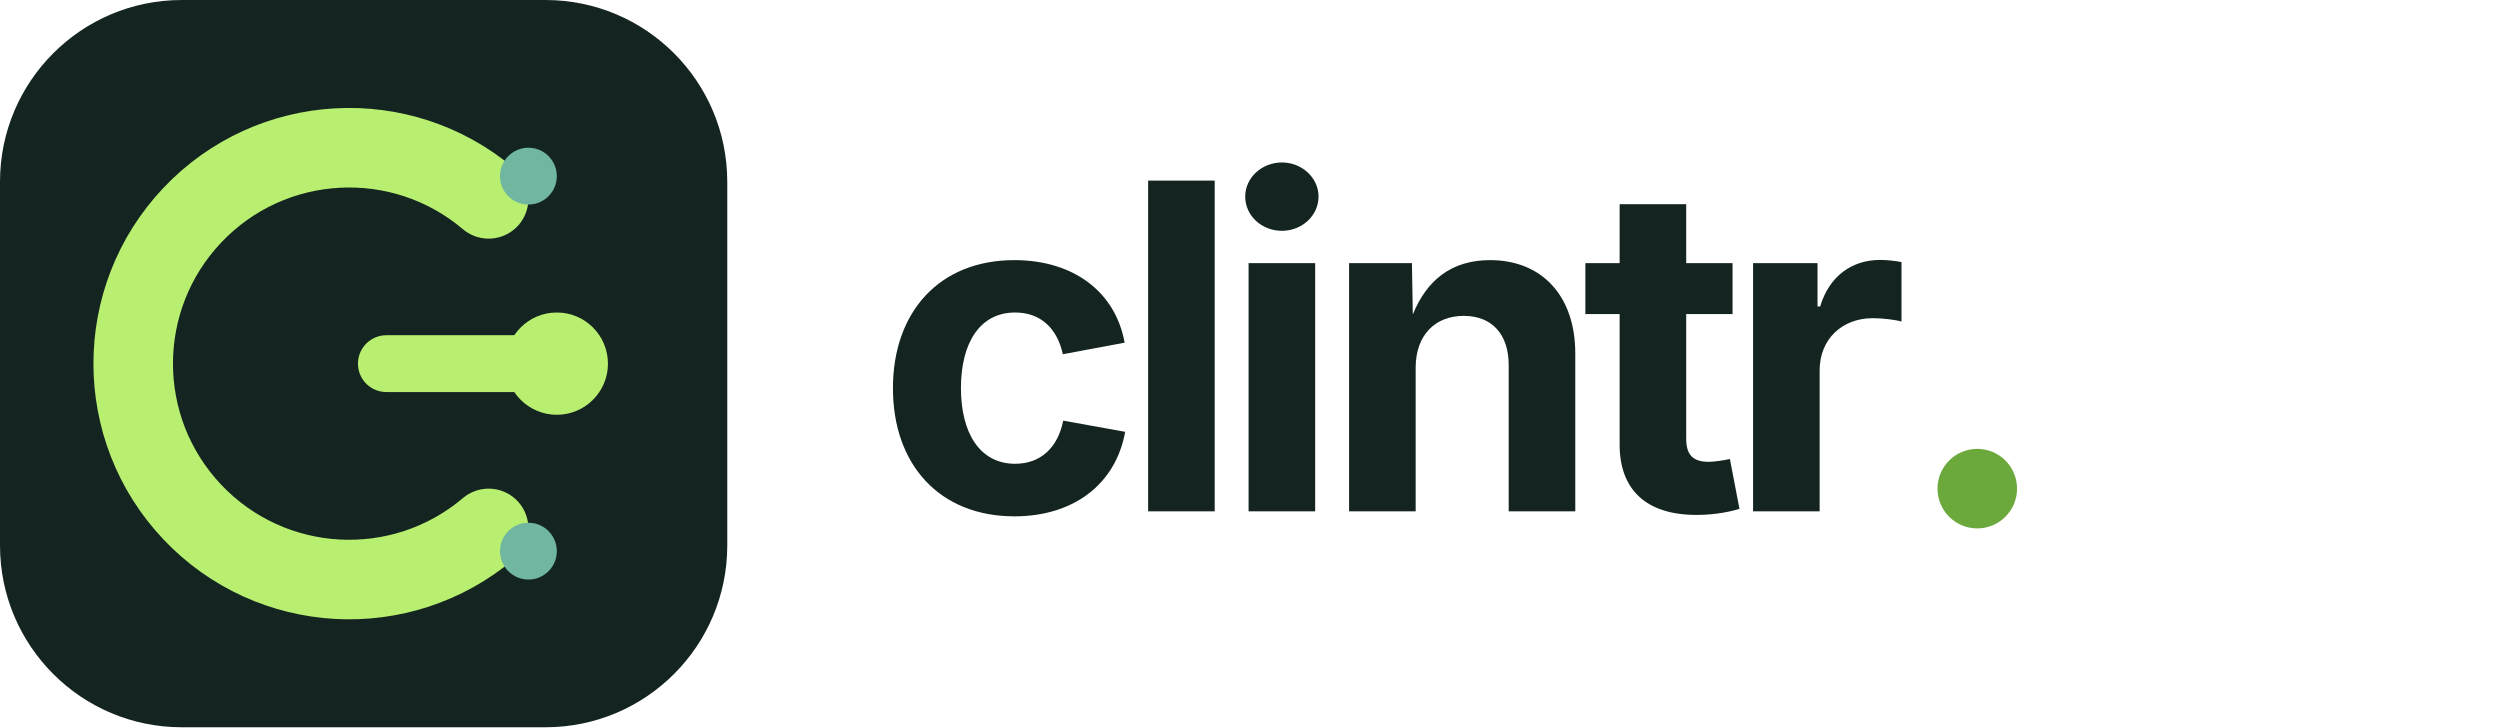
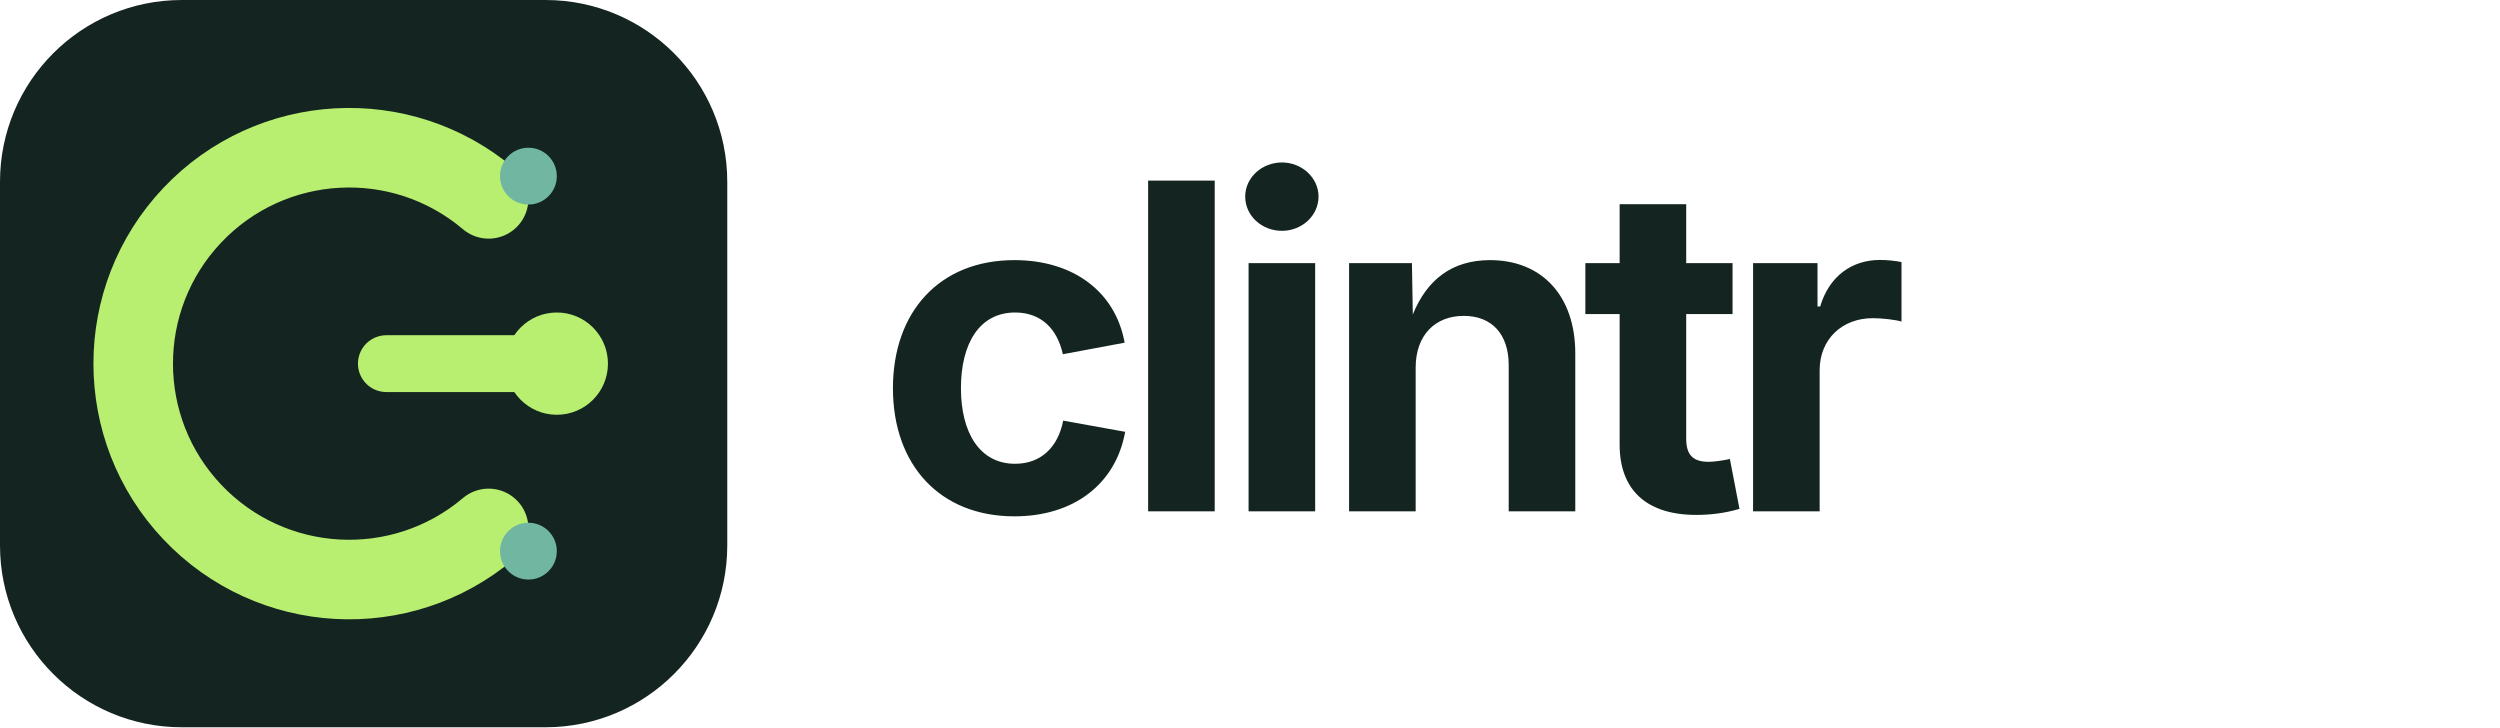
<svg xmlns="http://www.w3.org/2000/svg" viewBox="0 0 220 64" role="img" aria-labelledby="title">
  <rect width="64" height="64" rx="16" fill="#142521" />
  <path d="M43 17.5A19 19 0 1 0 43 46.5" fill="none" stroke="#B9EF70" stroke-width="7" stroke-linecap="round" />
  <path d="M34 32h12" fill="none" stroke="#B9EF70" stroke-width="5" stroke-linecap="round" />
  <circle cx="49" cy="32" r="4.5" fill="#B9EF70" />
  <circle cx="46.5" cy="15.5" r="2.5" fill="#70B6A0" />
  <circle cx="46.5" cy="48.5" r="2.5" fill="#70B6A0" />
  <text x="77" y="45" fill="#142521" font-family="Inter, Avenir Next, Arial, sans-serif" font-size="40" font-weight="750" letter-spacing="-2">clintr</text>
-   <circle cx="174" cy="43" r="3.5" fill="#6CA93C" />
</svg>
